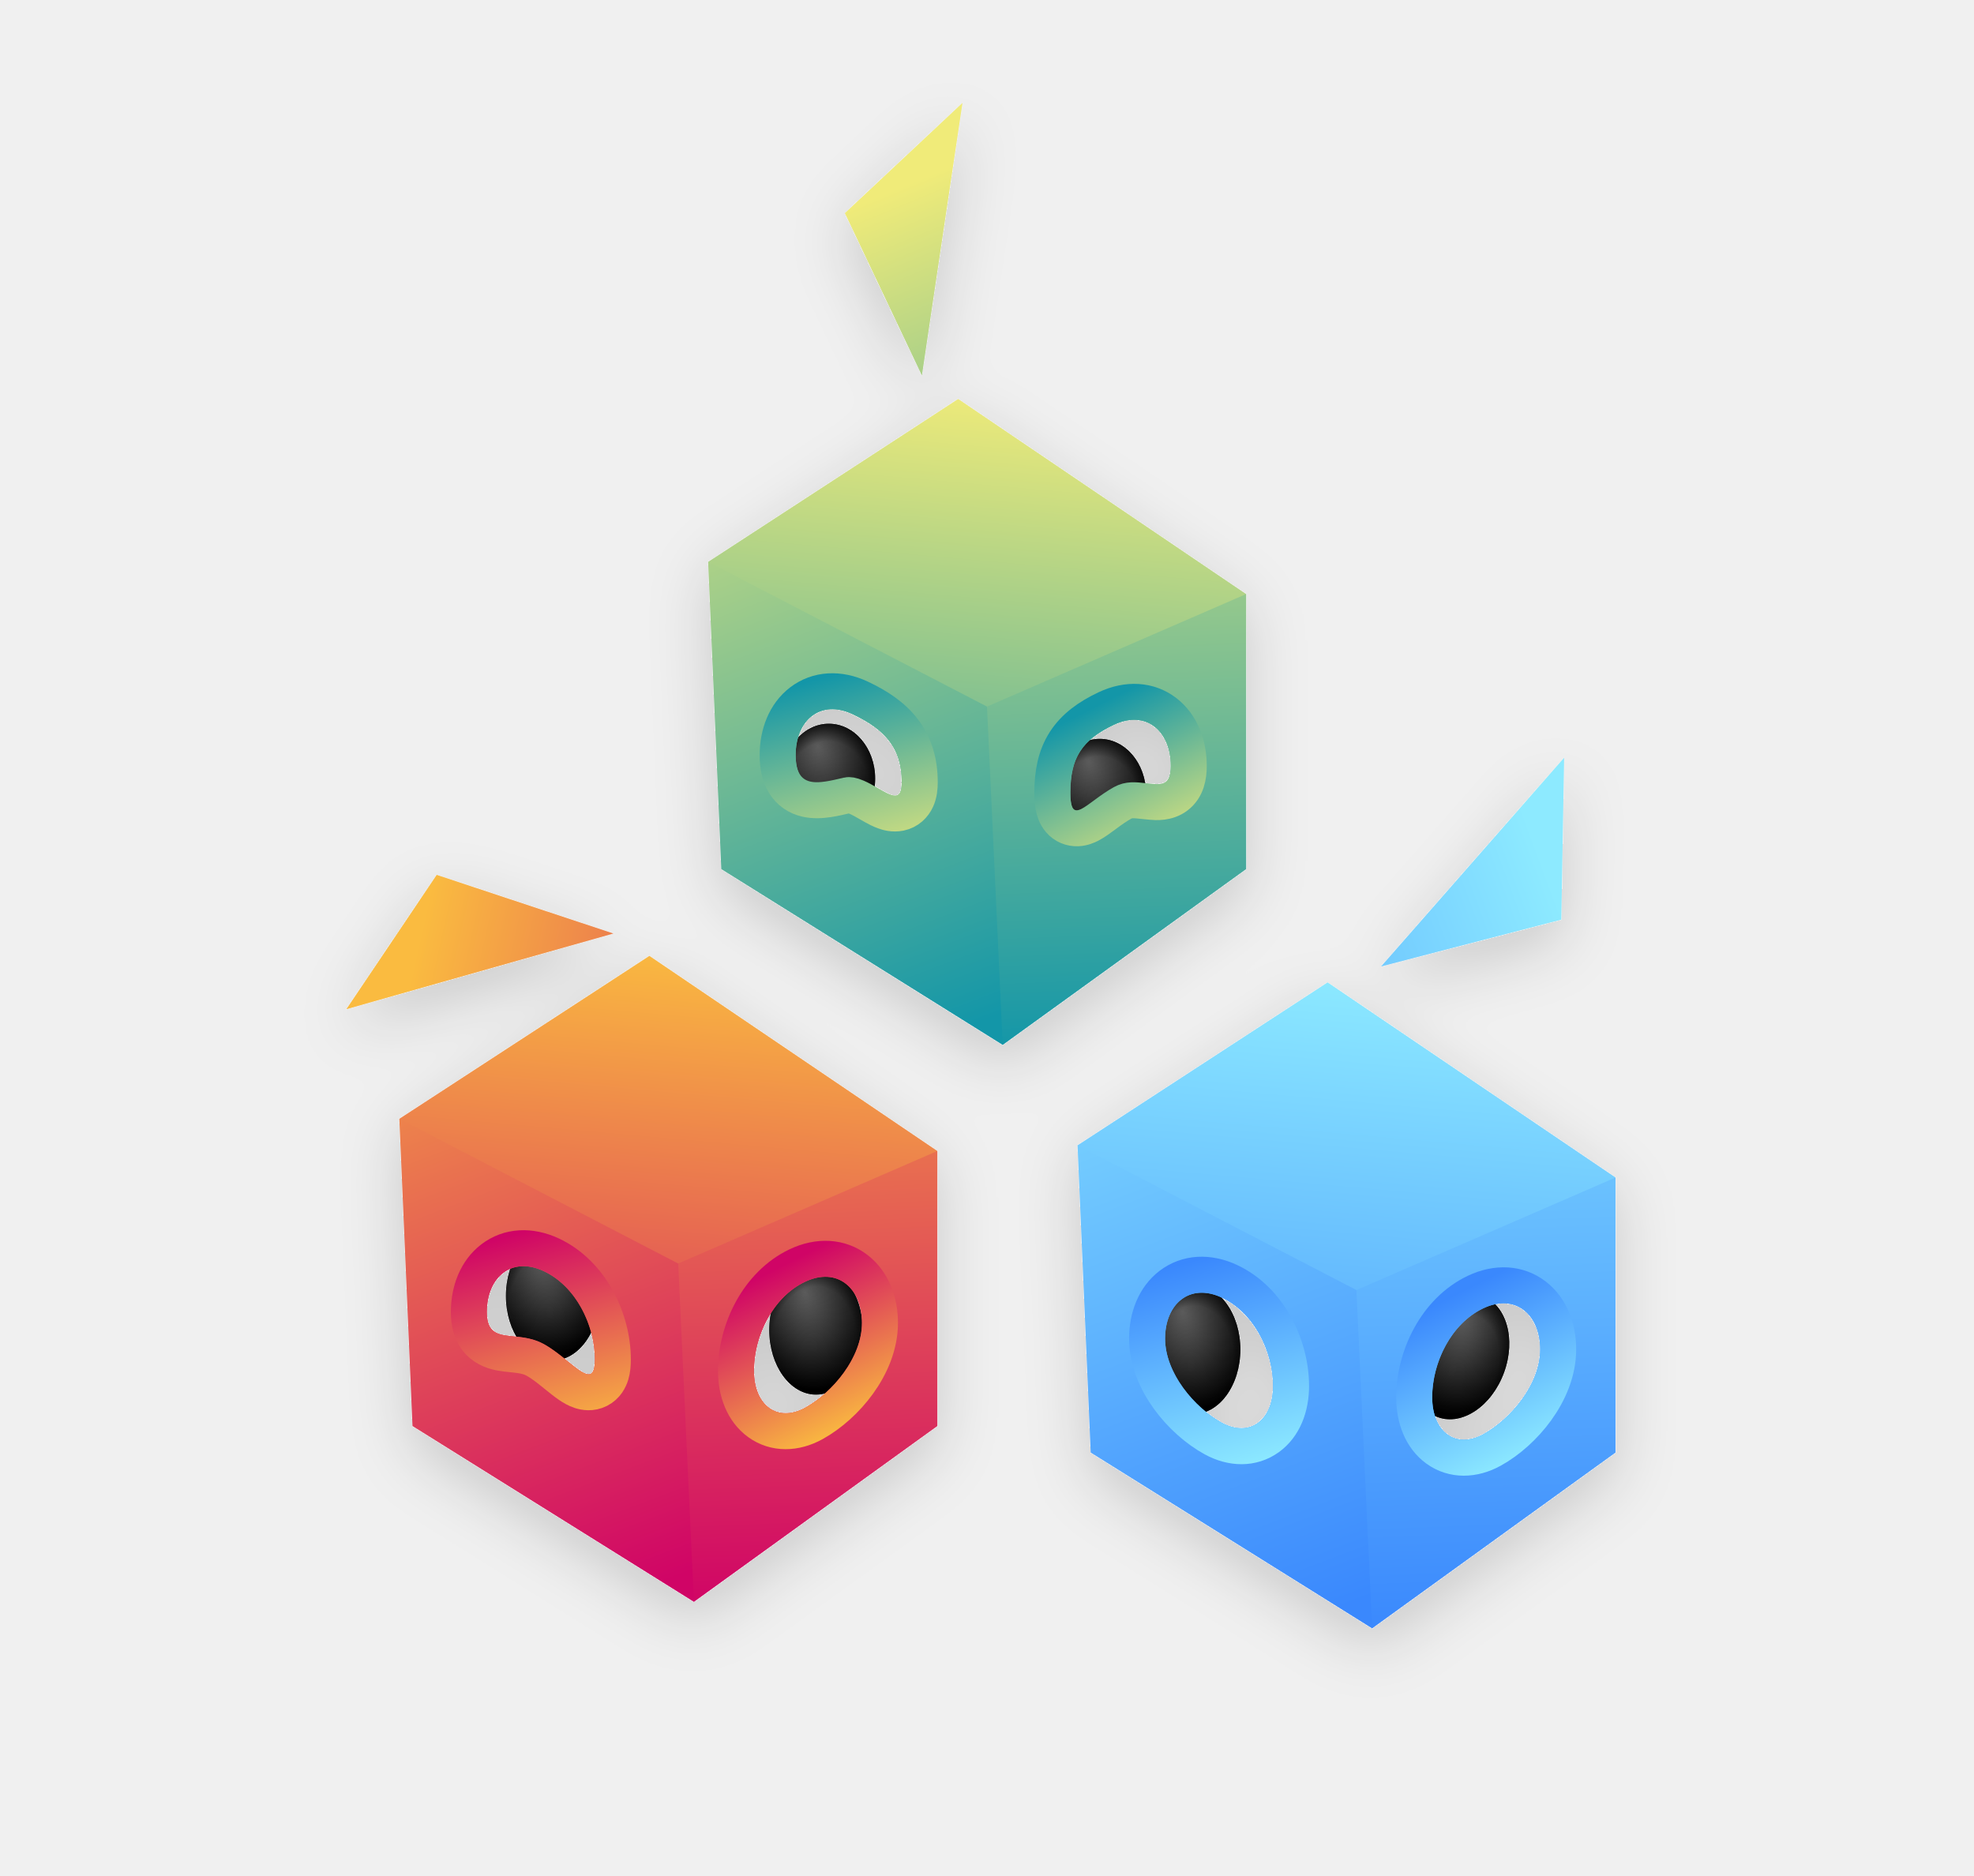
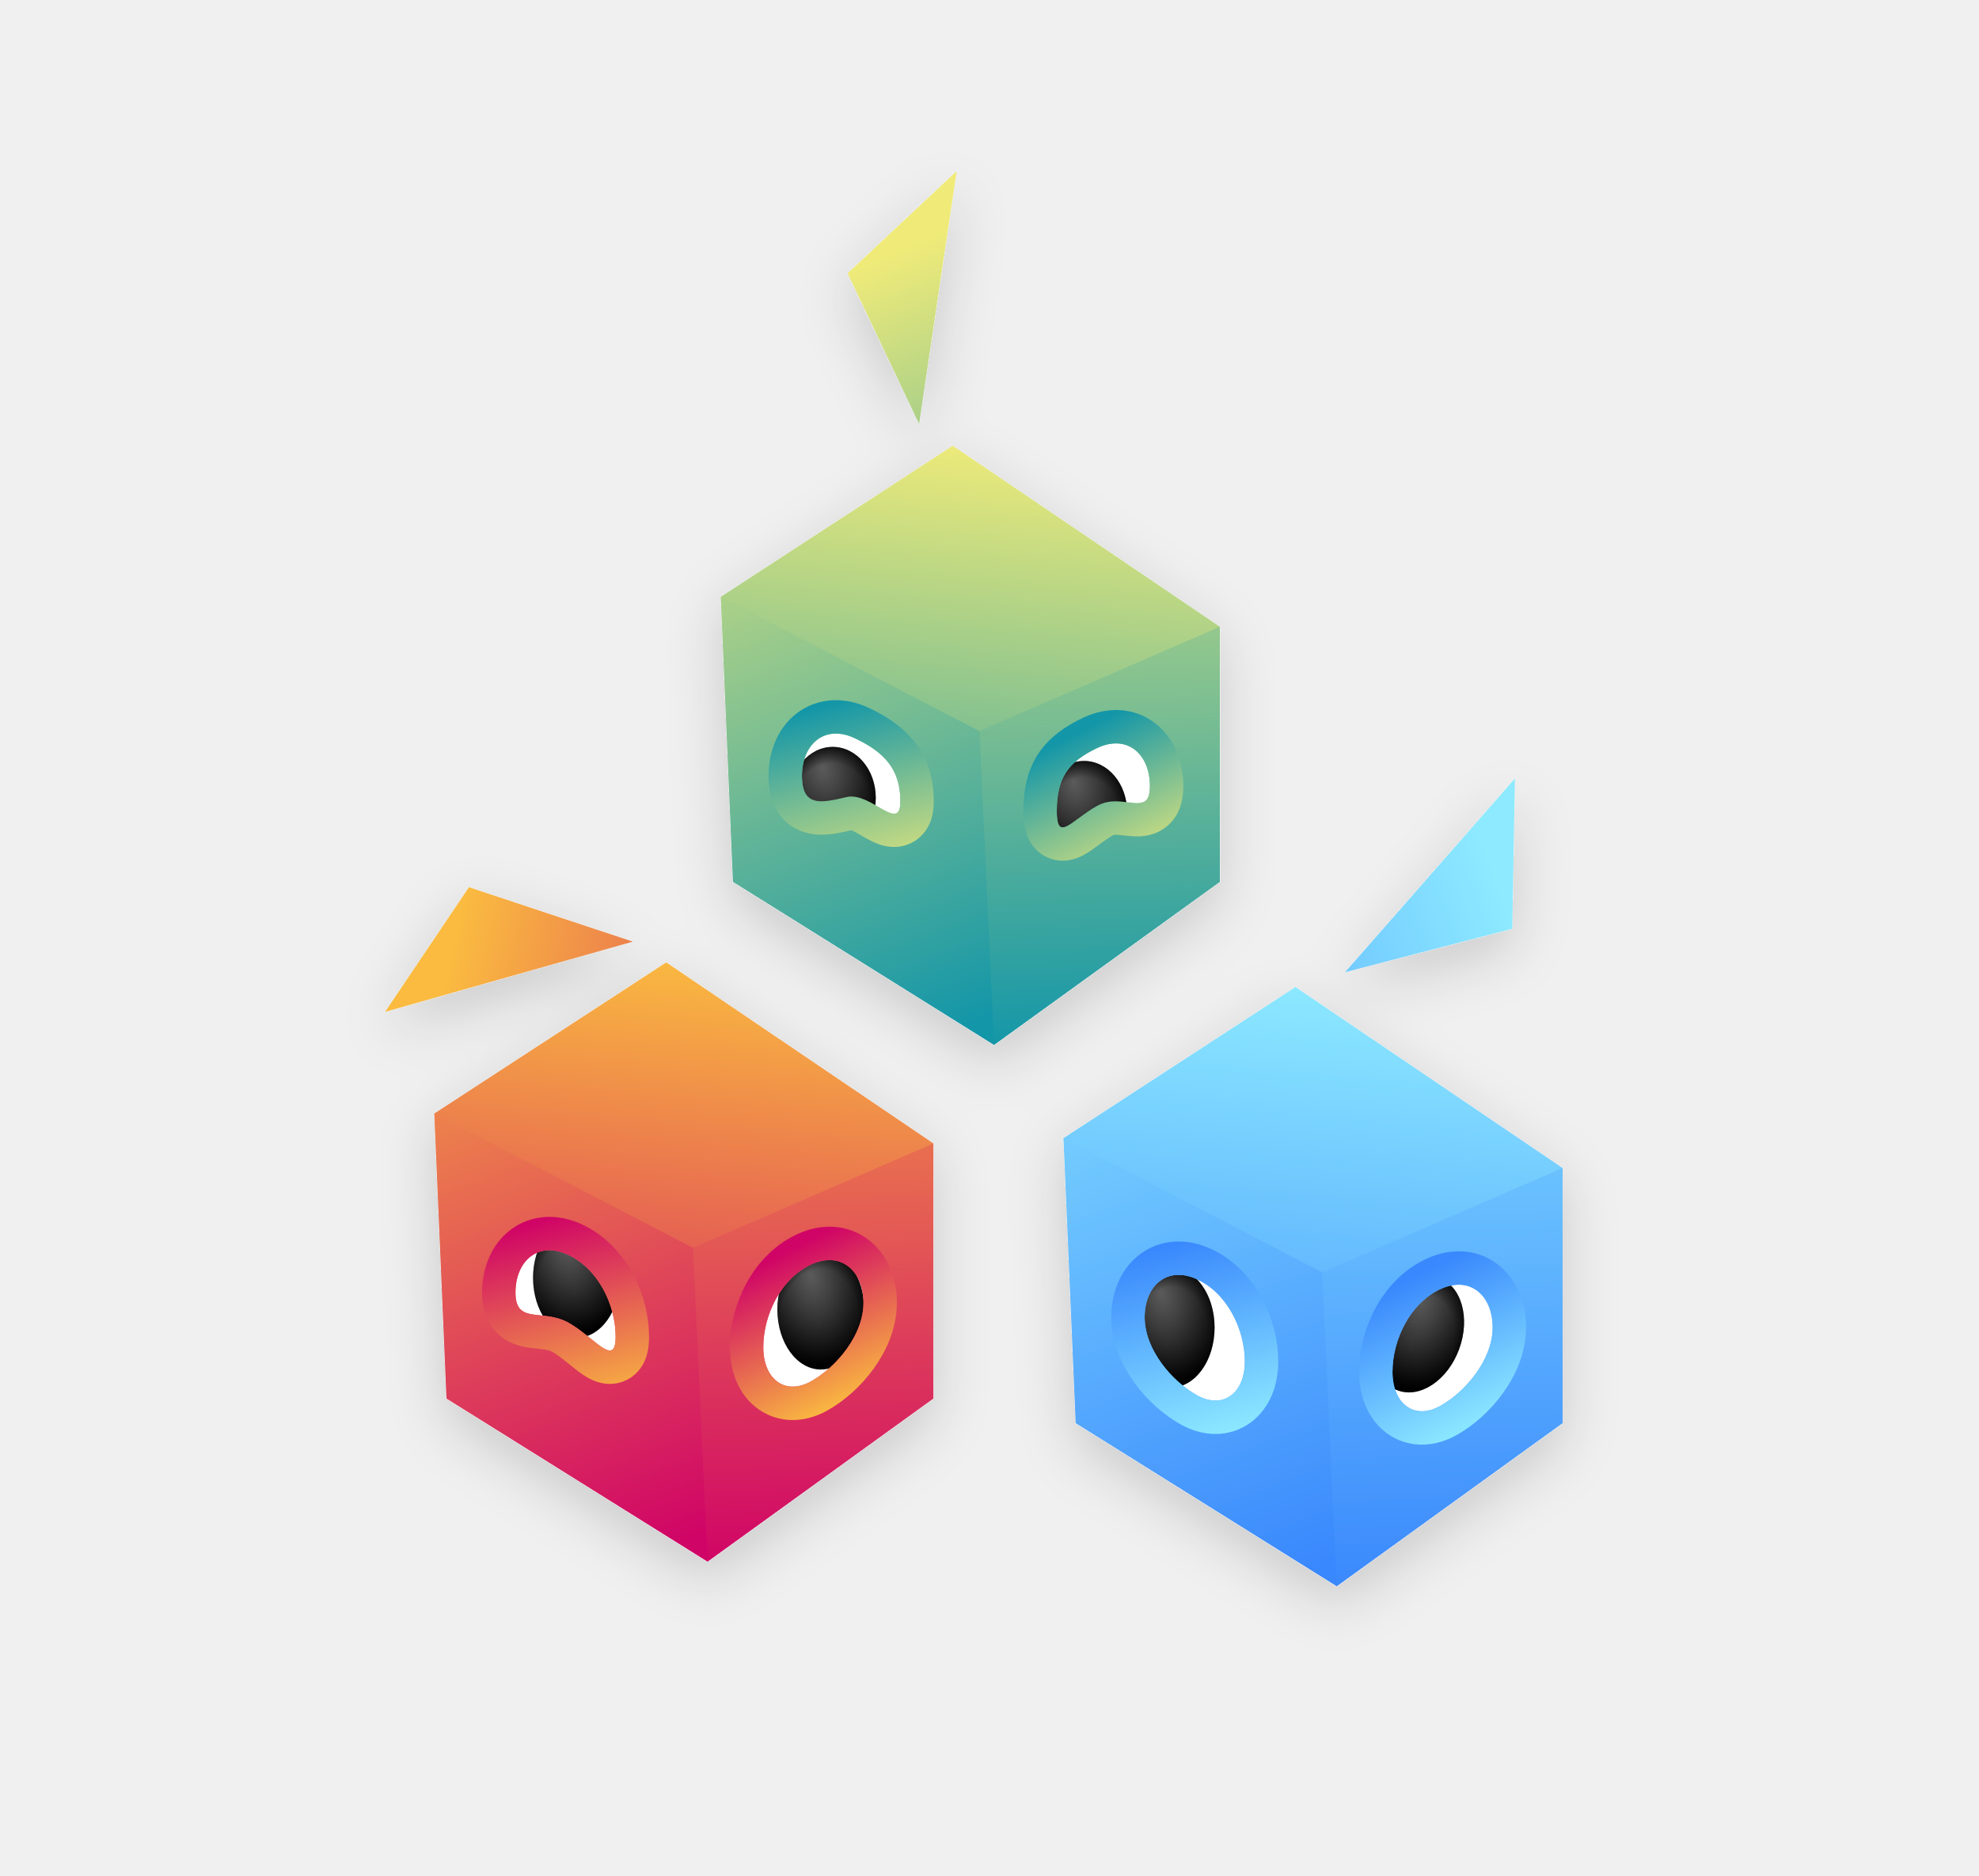
- <svg xmlns="http://www.w3.org/2000/svg" width="1042" height="990" viewBox="0 0 1042 990" fill="none">
-   <g filter="url(#filter0_d_28_86)">
-     <ellipse cx="437.5" cy="411" rx="24.5" ry="29" fill="url(#paint0_radial_28_86)" />
-     <ellipse cx="437.5" cy="411" rx="24.5" ry="29" fill="url(#paint1_radial_28_86)" />
-     <ellipse cx="580.5" cy="419" rx="24.5" ry="29" fill="url(#paint2_radial_28_86)" />
-     <ellipse cx="580.5" cy="419" rx="24.5" ry="29" fill="url(#paint3_radial_28_86)" />
-     <path d="M445.963 112.504L486.648 198.243L508.059 54.32L445.963 112.504Z" fill="url(#paint4_linear_28_86)" />
-     <path d="M505.794 210.599L657.794 313.599L650 325.5L520.5 380L380.5 308.5L373.794 296.6L505.794 210.599Z" fill="url(#paint5_linear_28_86)" />
-     <path fill-rule="evenodd" clip-rule="evenodd" d="M529.294 376.999L521 372.999L373.794 296.598L380.738 458.786L529.294 551.598L534.5 538.499L529.294 376.999ZM462.859 418.059C470.3 421.262 476 423.716 476 412.999C476 394.765 467 384.999 450 377.005C433 369.011 420 380.344 420 398.578C420 416.811 432.5 417.656 446 414.499C451.566 413.197 457.64 415.812 462.859 418.059Z" fill="url(#paint6_linear_28_86)" />
-     <path fill-rule="evenodd" clip-rule="evenodd" d="M657.794 313.599L521 373L529.294 551.599L657.794 458.788L657.794 313.599ZM579.683 423.57C570.305 429.593 565 433 565 418.5C565 400.146 571 390.666 588 382.62C605 374.573 618 385.981 618 404.335C618 415.374 612.393 415.358 604.768 415.336C599.716 415.322 593.779 415.305 588 418.5C584.956 420.183 582.176 421.969 579.683 423.57Z" fill="url(#paint7_linear_28_86)" />
-     <path d="M592.597 423.814C589.555 425.496 586.729 427.512 583.927 429.578C583.636 429.793 583.333 430.017 583.022 430.248C580.723 431.954 577.92 434.034 575.436 435.322C574.005 436.065 571.636 437.125 568.785 437.224C565.313 437.345 561.821 436.004 559.313 433.05C557.246 430.616 556.446 427.775 556.06 425.738C555.644 423.542 555.5 421.085 555.5 418.5C555.5 408.351 557.148 399.356 562.121 391.577C567.082 383.818 574.595 378.454 583.936 374.033C595.036 368.779 606.461 369.34 615.172 376.051C623.498 382.464 627.5 393.087 627.5 404.335C627.5 409.673 626.478 416.158 621.112 420.249C616.204 423.991 610.268 423.494 607.597 423.256C606.178 423.13 604.903 422.993 603.741 422.868C598.74 422.329 595.846 422.017 592.597 423.814Z" stroke="url(#paint8_linear_28_86)" stroke-width="19" />
-     <path d="M447.664 419.75C448.061 419.657 449.341 419.61 452.189 420.842C454.26 421.737 456.129 422.813 458.317 424.071C459.212 424.586 460.161 425.131 461.199 425.708C462.757 426.574 464.668 427.583 466.627 428.304C468.404 428.958 471.534 429.89 475.059 429.16C479.405 428.261 482.379 425.309 483.915 421.878C485.214 418.975 485.5 415.778 485.5 413C485.5 402.186 482.781 393.053 476.921 385.392C471.232 377.954 463.191 372.711 454.043 368.409C442.957 363.197 431.556 363.752 422.852 370.413C414.517 376.791 410.5 387.369 410.5 398.579C410.5 403.996 411.36 409.18 413.947 413.478C416.775 418.175 421.021 420.759 425.525 421.812C429.621 422.769 433.801 422.444 437.234 421.928C440.436 421.446 443.83 420.65 446.855 419.94C447.128 419.876 447.397 419.813 447.664 419.75Z" stroke="url(#paint9_linear_28_86)" stroke-width="19" />
-     <ellipse cx="770.725" cy="716.126" rx="24.724" ry="34.126" transform="rotate(20.0401 770.725 716.126)" fill="url(#paint10_radial_28_86)" />
-     <ellipse cx="770.725" cy="716.126" rx="24.724" ry="34.126" transform="rotate(20.0401 770.725 716.126)" fill="url(#paint11_radial_28_86)" />
-     <ellipse cx="630.056" cy="712.385" rx="24.724" ry="34.126" fill="url(#paint12_radial_28_86)" />
-     <ellipse cx="630.056" cy="712.385" rx="24.724" ry="34.126" fill="url(#paint13_radial_28_86)" />
-     <path d="M824.148 485.478L729 510.196L825.648 400.013L824.148 485.478Z" fill="url(#paint14_linear_28_86)" />
-     <path d="M700.795 518.599L852.794 621.599L841.5 637.5L720.5 689L575 621.599L568.794 604.599L700.795 518.599Z" fill="url(#paint15_linear_28_86)" />
-     <path fill-rule="evenodd" clip-rule="evenodd" d="M724.294 684.5L716 681L568.794 604.599L575.738 766.787L724.294 859.599L733.5 842L724.294 684.5ZM645.001 751.035C659.501 758.999 672.001 749.891 672.001 731.657C672.001 713.424 662.001 693 645.001 685.006C628.001 677.012 615.001 688.345 615.001 706.579C615.001 724.812 630.501 743.071 645.001 751.035Z" fill="url(#paint16_linear_28_86)" />
-     <path fill-rule="evenodd" clip-rule="evenodd" d="M852.794 621.599L716 681L724.294 859.599L852.794 766.787V621.599ZM783.001 757.084C768.501 765.101 756.001 755.932 756.001 737.579C756.001 719.225 766.001 698.666 783.001 690.62C800.001 682.573 813.001 693.981 813.001 712.335C813.001 730.688 797.501 749.068 783.001 757.084Z" fill="url(#paint17_linear_28_86)" />
-     <path d="M640.428 759.362C650.132 764.692 660.941 765.045 669.495 758.876C677.675 752.976 681.501 742.74 681.501 731.657C681.501 710.71 670.169 686.342 649.043 676.409C637.958 671.196 626.557 671.752 617.853 678.412C609.518 684.791 605.501 695.369 605.501 706.579C605.501 718.323 610.438 729.366 616.874 738.237C623.339 747.148 631.882 754.668 640.428 759.362Z" stroke="url(#paint18_linear_28_86)" stroke-width="19" />
-     <path d="M787.598 765.398C777.882 770.77 767.048 771.127 758.483 764.908C750.311 758.976 746.501 748.698 746.501 737.579C746.501 716.544 757.806 692.034 778.937 682.033C790.037 676.779 801.462 677.34 810.173 684.051C818.499 690.464 822.501 701.087 822.501 712.335C822.501 724.121 817.578 735.216 811.145 744.141C804.686 753.103 796.145 760.673 787.598 765.398Z" stroke="url(#paint19_linear_28_86)" stroke-width="19" />
-     <ellipse cx="291.725" cy="684.126" rx="24.724" ry="34.126" fill="url(#paint20_radial_28_86)" />
-     <ellipse cx="291.725" cy="684.126" rx="24.724" ry="34.126" fill="url(#paint21_radial_28_86)" />
-     <ellipse cx="430.725" cy="702.126" rx="24.724" ry="34.126" fill="url(#paint22_radial_28_86)" />
-     <ellipse cx="430.725" cy="702.126" rx="24.724" ry="34.126" fill="url(#paint23_radial_28_86)" />
-     <path d="M230.515 461.827L323.818 492.788L182.808 532.753L230.515 461.827Z" fill="url(#paint24_linear_28_86)" />
-     <path d="M342.794 504.599L494.794 607.599L485 624.5L358.5 677L218.5 607.599L210.794 590.6L342.794 504.599Z" fill="url(#paint25_linear_28_86)" />
-     <path fill-rule="evenodd" clip-rule="evenodd" d="M366.293 670.5L357.999 667L210.793 590.6L217.737 752.788L366.293 845.599L372.999 831L366.293 670.5ZM299.7 718.605C308.097 725.406 313.999 730.187 313.999 717.658C313.999 699.424 303.999 679 286.999 671.006C269.999 663.012 256.999 674.346 256.999 692.579C256.999 704.004 263.084 704.628 271.196 705.46C276.03 705.956 281.584 706.526 286.999 709.5C291.536 711.992 295.877 715.508 299.7 718.605Z" fill="url(#paint26_linear_28_86)" />
-     <path fill-rule="evenodd" clip-rule="evenodd" d="M494.794 607.599L358 667L366.294 845.599L494.794 752.788V607.599ZM425 743.085C410.5 751.101 398 741.933 398 723.579C398 705.225 408 684.666 425 676.62C442 668.573 455 679.981 455 698.335C455 716.689 439.5 735.068 425 743.085Z" fill="url(#paint27_linear_28_86)" />
-     <path d="M282.427 717.827C285.297 719.403 288.267 721.616 291.41 724.124C292.056 724.639 292.737 725.191 293.439 725.76C295.804 727.677 298.4 729.781 300.633 731.284C302.116 732.282 304.074 733.467 306.274 734.201C308.443 734.925 312.222 735.651 316.131 733.661C320.064 731.658 321.776 728.108 322.529 725.615C323.288 723.101 323.5 720.332 323.5 717.658C323.5 696.711 312.168 672.343 291.043 662.409C279.957 657.197 268.556 657.752 259.852 664.413C251.517 670.791 247.5 681.369 247.5 692.579C247.5 698.307 248.697 703.939 252.669 708.24C256.547 712.44 261.57 713.685 264.989 714.259C266.73 714.552 268.54 714.737 270.074 714.895L270.166 714.904C271.819 715.074 273.282 715.225 274.756 715.451C277.644 715.893 280.135 716.568 282.427 717.827Z" stroke="url(#paint28_linear_28_86)" stroke-width="19" />
-     <path d="M429.597 751.398C419.881 756.77 409.047 757.127 400.482 750.908C392.31 744.976 388.5 734.698 388.5 723.579C388.5 702.544 399.805 678.034 420.936 668.033C432.036 662.779 443.461 663.34 452.172 670.051C460.498 676.464 464.5 687.087 464.5 698.335C464.5 710.121 459.577 721.216 453.144 730.141C446.685 739.103 438.144 746.673 429.597 751.398Z" stroke="url(#paint29_linear_28_86)" stroke-width="19" />
+ <svg xmlns="http://www.w3.org/2000/svg" width="1126" height="1067" viewBox="0 0 1126 1067" fill="none">
+   <g filter="url(#filter0_d_29_143)">
+     <rect x="435" y="383" width="245" height="112" fill="white" />
+     <ellipse cx="473.786" cy="454" rx="24.5" ry="29" fill="url(#paint0_radial_29_143)" />
+     <ellipse cx="473.786" cy="454" rx="24.5" ry="29" fill="url(#paint1_radial_29_143)" />
+     <ellipse cx="616.786" cy="462" rx="24.5" ry="29" fill="url(#paint2_radial_29_143)" />
+     <ellipse cx="616.786" cy="462" rx="24.5" ry="29" fill="url(#paint3_radial_29_143)" />
+     <path d="M482.25 155.504L522.935 241.243L544.346 97.32L482.25 155.504Z" fill="url(#paint4_linear_29_143)" />
+     <path d="M542.081 253.599L694.08 356.599L686.286 368.5L556.786 423L416.786 351.5L410.08 339.6L542.081 253.599Z" fill="url(#paint5_linear_29_143)" />
+     <path fill-rule="evenodd" clip-rule="evenodd" d="M565.58 419.999L557.286 415.999L410.08 339.598L417.024 501.786L565.58 594.598L570.786 581.499L565.58 419.999ZM499.145 461.059C506.586 464.262 512.286 466.716 512.286 455.999C512.286 437.765 503.286 427.999 486.286 420.005C469.286 412.011 456.286 423.344 456.286 441.578C456.286 459.811 468.786 460.656 482.286 457.499C487.852 456.197 493.926 458.812 499.145 461.059Z" fill="url(#paint6_linear_29_143)" />
+     <path fill-rule="evenodd" clip-rule="evenodd" d="M694.08 356.599L557.286 416L565.58 594.599L694.08 501.788L694.08 356.599ZM615.97 466.57C606.592 472.593 601.287 476 601.287 461.5C601.287 443.146 607.287 433.666 624.287 425.62C641.287 417.573 654.287 428.981 654.287 447.335C654.287 458.374 648.679 458.358 641.055 458.336C636.003 458.322 630.065 458.305 624.287 461.5C621.242 463.183 618.462 464.969 615.97 466.57Z" fill="url(#paint7_linear_29_143)" />
+     <path d="M628.883 466.814C625.841 468.496 623.016 470.512 620.213 472.578C619.922 472.793 619.62 473.017 619.308 473.248C617.009 474.954 614.206 477.034 611.723 478.322C610.291 479.065 607.922 480.125 605.071 480.224C601.6 480.345 598.107 479.004 595.599 476.05C593.533 473.616 592.732 470.775 592.346 468.738C591.93 466.542 591.786 464.085 591.786 461.5C591.786 451.351 593.434 442.356 598.407 434.577C603.368 426.818 610.881 421.454 620.222 417.033C631.322 411.779 642.747 412.34 651.459 419.051C659.785 425.464 663.786 436.087 663.786 447.335C663.786 452.673 662.764 459.158 657.398 463.249C652.491 466.991 646.554 466.494 643.884 466.256C642.464 466.13 641.189 465.993 640.028 465.868C635.026 465.329 632.132 465.017 628.883 466.814Z" stroke="url(#paint8_linear_29_143)" stroke-width="19" />
+     <path d="M483.95 462.75C484.348 462.657 485.628 462.61 488.475 463.842C490.546 464.737 492.416 465.813 494.603 467.071C495.499 467.586 496.447 468.131 497.485 468.708C499.043 469.574 500.955 470.583 502.914 471.304C504.69 471.958 507.82 472.89 511.345 472.16C515.692 471.261 518.666 468.309 520.201 464.878C521.5 461.975 521.786 458.778 521.786 456C521.786 445.186 519.067 436.053 513.207 428.392C507.518 420.954 499.477 415.711 490.329 411.409C479.244 406.197 467.842 406.752 459.138 413.413C450.803 419.791 446.786 430.369 446.786 441.579C446.786 446.996 447.646 452.18 450.234 456.478C453.061 461.175 457.308 463.759 461.812 464.812C465.908 465.769 470.088 465.444 473.52 464.928C476.723 464.446 480.116 463.65 483.142 462.94C483.414 462.876 483.684 462.813 483.95 462.75Z" stroke="url(#paint9_linear_29_143)" stroke-width="19" />
+     <rect x="641" y="705" width="221" height="115" fill="white" />
+     <ellipse cx="807.011" cy="759.126" rx="24.724" ry="34.126" transform="rotate(20.0401 807.011 759.126)" fill="url(#paint10_radial_29_143)" />
+     <ellipse cx="807.011" cy="759.126" rx="24.724" ry="34.126" transform="rotate(20.0401 807.011 759.126)" fill="url(#paint11_radial_29_143)" />
+     <ellipse cx="666.342" cy="755.385" rx="24.724" ry="34.126" fill="url(#paint12_radial_29_143)" />
+     <ellipse cx="666.342" cy="755.385" rx="24.724" ry="34.126" fill="url(#paint13_radial_29_143)" />
+     <path d="M860.434 528.478L765.286 553.196L861.934 443.013L860.434 528.478Z" fill="url(#paint14_linear_29_143)" />
+     <path d="M737.081 561.599L889.08 664.599L877.786 680.5L756.786 732L611.286 664.599L605.08 647.599L737.081 561.599Z" fill="url(#paint15_linear_29_143)" />
+     <path fill-rule="evenodd" clip-rule="evenodd" d="M760.58 727.5L752.286 724L605.08 647.599L612.024 809.787L760.58 902.599L769.786 885L760.58 727.5ZM681.287 794.035C695.787 801.999 708.287 792.891 708.287 774.657C708.287 756.424 698.287 736 681.287 728.006C664.287 720.012 651.287 731.345 651.287 749.579C651.287 767.812 666.787 786.071 681.287 794.035Z" fill="url(#paint16_linear_29_143)" />
+     <path fill-rule="evenodd" clip-rule="evenodd" d="M889.08 664.599L752.286 724L760.58 902.599L889.08 809.787L889.08 664.599ZM819.287 800.084C804.787 808.101 792.287 798.932 792.287 780.579C792.287 762.225 802.287 741.666 819.287 733.62C836.287 725.573 849.287 736.981 849.287 755.335C849.287 773.688 833.787 792.068 819.287 800.084Z" fill="url(#paint17_linear_29_143)" />
+     <path d="M676.714 802.362C686.419 807.692 697.227 808.045 705.782 801.876C713.962 795.976 717.787 785.74 717.787 774.657C717.787 753.71 706.455 729.342 685.33 719.409C674.244 714.196 662.843 714.752 654.139 721.412C645.804 727.791 641.787 738.369 641.787 749.579C641.787 761.323 646.724 772.366 653.16 781.237C659.625 790.148 668.169 797.668 676.714 802.362Z" stroke="url(#paint18_linear_29_143)" stroke-width="19" />
+     <path d="M823.884 808.398C814.168 813.77 803.334 814.127 794.769 807.908C786.597 801.976 782.787 791.698 782.787 780.579C782.787 759.544 794.092 735.034 815.223 725.033C826.323 719.779 837.748 720.34 846.459 727.051C854.785 733.464 858.787 744.087 858.787 755.335C858.787 767.121 853.864 778.216 847.431 787.141C840.972 796.103 832.431 803.673 823.884 808.398Z" stroke="url(#paint19_linear_29_143)" stroke-width="19" />
+     <rect x="282" y="689" width="221" height="115" fill="white" />
+     <ellipse cx="328.011" cy="727.126" rx="24.724" ry="34.126" fill="url(#paint20_radial_29_143)" />
+     <ellipse cx="328.011" cy="727.126" rx="24.724" ry="34.126" fill="url(#paint21_radial_29_143)" />
+     <ellipse cx="467.011" cy="745.126" rx="24.724" ry="34.126" fill="url(#paint22_radial_29_143)" />
+     <ellipse cx="467.011" cy="745.126" rx="24.724" ry="34.126" fill="url(#paint23_radial_29_143)" />
+     <path d="M266.801 504.827L360.104 535.788L219.094 575.753L266.801 504.827Z" fill="url(#paint24_linear_29_143)" />
+     <path d="M379.08 547.599L531.08 650.599L521.286 667.5L394.786 720L254.786 650.599L247.08 633.6L379.08 547.599Z" fill="url(#paint25_linear_29_143)" />
+     <path fill-rule="evenodd" clip-rule="evenodd" d="M402.579 713.5L394.286 710L247.079 633.6L254.023 795.788L402.579 888.599L409.285 874L402.579 713.5ZM335.986 761.605C344.383 768.406 350.285 773.187 350.285 760.658C350.285 742.424 340.285 722 323.285 714.006C306.285 706.012 293.285 717.346 293.285 735.579C293.285 747.004 299.37 747.628 307.482 748.46C312.316 748.956 317.871 749.526 323.285 752.5C327.822 754.992 332.163 758.508 335.986 761.605Z" fill="url(#paint26_linear_29_143)" />
+     <path fill-rule="evenodd" clip-rule="evenodd" d="M531.08 650.599L394.286 710L402.58 888.599L531.08 795.788L531.08 650.599ZM461.286 786.085C446.786 794.101 434.286 784.933 434.286 766.579C434.286 748.225 444.286 727.666 461.286 719.62C478.286 711.573 491.286 722.981 491.286 741.335C491.286 759.689 475.786 778.068 461.286 786.085Z" fill="url(#paint27_linear_29_143)" />
+     <path d="M318.713 760.827C321.583 762.403 324.553 764.616 327.696 767.124C328.342 767.639 329.023 768.191 329.725 768.76C332.09 770.677 334.686 772.781 336.919 774.284C338.402 775.282 340.361 776.467 342.56 777.201C344.729 777.925 348.509 778.651 352.417 776.661C356.35 774.658 358.062 771.108 358.815 768.615C359.574 766.101 359.786 763.332 359.786 760.658C359.786 739.711 348.454 715.343 327.329 705.409C316.243 700.197 304.842 700.752 296.138 707.413C287.803 713.791 283.786 724.369 283.786 735.579C283.786 741.307 284.983 746.939 288.955 751.24C292.834 755.44 297.857 756.685 301.275 757.259C303.016 757.552 304.826 757.737 306.36 757.895L306.452 757.904C308.105 758.074 309.568 758.225 311.042 758.451C313.93 758.893 316.421 759.568 318.713 760.827Z" stroke="url(#paint28_linear_29_143)" stroke-width="19" />
+     <path d="M465.883 794.398C456.167 799.77 445.333 800.127 436.768 793.908C428.596 787.976 424.786 777.698 424.786 766.579C424.786 745.544 436.091 721.034 457.222 711.033C468.322 705.779 479.747 706.34 488.458 713.051C496.784 719.464 500.786 730.087 500.786 741.335C500.786 753.121 495.863 764.216 489.43 773.141C482.971 782.103 474.43 789.673 465.883 794.398Z" stroke="url(#paint29_linear_29_143)" stroke-width="19" />
  </g>
  <defs>
-     <filter id="filter0_d_28_86" x="150.808" y="32.32" width="733.986" height="869.278" filterUnits="userSpaceOnUse" color-interpolation-filters="sRGB">
+     <filter id="filter0_d_29_143" x="187.094" y="75.32" width="733.987" height="869.278" filterUnits="userSpaceOnUse" color-interpolation-filters="sRGB">
      <feFlood flood-opacity="0" result="BackgroundImageFix" />
      <feColorMatrix in="SourceAlpha" type="matrix" values="0 0 0 0 0 0 0 0 0 0 0 0 0 0 0 0 0 0 127 0" result="hardAlpha" />
      <feOffset dy="10" />
      <feGaussianBlur stdDeviation="16" />
      <feComposite in2="hardAlpha" operator="out" />
      <feColorMatrix type="matrix" values="0 0 0 0 0 0 0 0 0 0 0 0 0 0 0 0 0 0 0.16 0" />
-       <feBlend mode="normal" in2="BackgroundImageFix" result="effect1_dropShadow_28_86" />
-       <feBlend mode="normal" in="SourceGraphic" in2="effect1_dropShadow_28_86" result="shape" />
+       <feBlend mode="normal" in2="BackgroundImageFix" result="effect1_dropShadow_29_143" />
+       <feBlend mode="normal" in="SourceGraphic" in2="effect1_dropShadow_29_143" result="shape" />
    </filter>
-     <radialGradient id="paint0_radial_28_86" cx="0" cy="0" r="1" gradientUnits="userSpaceOnUse" gradientTransform="translate(431.741 394.229) rotate(77.1559) scale(44.2109 36.9061)">
+     <radialGradient id="paint0_radial_29_143" cx="0" cy="0" r="1" gradientUnits="userSpaceOnUse" gradientTransform="translate(468.028 437.229) rotate(77.1559) scale(44.2109 36.9061)">
      <stop stop-color="#666666" />
      <stop offset="1" />
    </radialGradient>
-     <radialGradient id="paint1_radial_28_86" cx="0" cy="0" r="1" gradientUnits="userSpaceOnUse" gradientTransform="translate(436.169 417.76) rotate(97.2994) scale(60.1309 50.6027)">
+     <radialGradient id="paint1_radial_29_143" cx="0" cy="0" r="1" gradientUnits="userSpaceOnUse" gradientTransform="translate(472.456 460.76) rotate(97.2994) scale(60.1309 50.6027)">
      <stop stop-opacity="0" />
      <stop offset="0.44" stop-opacity="0.118" />
      <stop offset="0.605" stop-opacity="0.79" />
      <stop offset="1" />
    </radialGradient>
-     <radialGradient id="paint2_radial_28_86" cx="0" cy="0" r="1" gradientUnits="userSpaceOnUse" gradientTransform="translate(574.741 402.229) rotate(77.1559) scale(44.2109 36.9061)">
+     <radialGradient id="paint2_radial_29_143" cx="0" cy="0" r="1" gradientUnits="userSpaceOnUse" gradientTransform="translate(611.028 445.229) rotate(77.1559) scale(44.2109 36.9061)">
      <stop stop-color="#666666" />
      <stop offset="1" />
    </radialGradient>
-     <radialGradient id="paint3_radial_28_86" cx="0" cy="0" r="1" gradientUnits="userSpaceOnUse" gradientTransform="translate(579.169 425.76) rotate(97.2994) scale(60.1309 50.6027)">
+     <radialGradient id="paint3_radial_29_143" cx="0" cy="0" r="1" gradientUnits="userSpaceOnUse" gradientTransform="translate(615.456 468.76) rotate(97.2994) scale(60.1309 50.6027)">
      <stop stop-opacity="0" />
      <stop offset="0.44" stop-opacity="0.118" />
      <stop offset="0.605" stop-opacity="0.79" />
      <stop offset="1" />
    </radialGradient>
-     <linearGradient id="paint4_linear_28_86" x1="484.484" y1="95.043" x2="600.708" y2="376.566" gradientUnits="userSpaceOnUse">
+     <linearGradient id="paint4_linear_29_143" x1="520.77" y1="138.043" x2="636.994" y2="419.566" gradientUnits="userSpaceOnUse">
      <stop stop-color="#F0EB79" />
      <stop offset="1" stop-color="#1396A8" />
    </linearGradient>
-     <linearGradient id="paint5_linear_28_86" x1="496.486" y1="203.628" x2="466.468" y2="541.871" gradientUnits="userSpaceOnUse">
+     <linearGradient id="paint5_linear_29_143" x1="532.772" y1="246.628" x2="502.755" y2="584.871" gradientUnits="userSpaceOnUse">
      <stop stop-color="#F0EB79" />
      <stop offset="1" stop-color="#1396A8" />
    </linearGradient>
-     <linearGradient id="paint6_linear_28_86" x1="333" y1="178.999" x2="476.246" y2="555.205" gradientUnits="userSpaceOnUse">
+     <linearGradient id="paint6_linear_29_143" x1="369.286" y1="221.999" x2="512.532" y2="598.205" gradientUnits="userSpaceOnUse">
      <stop stop-color="#F0EB79" />
      <stop offset="1" stop-color="#1396A8" />
    </linearGradient>
-     <linearGradient id="paint7_linear_28_86" x1="395.136" y1="157.178" x2="410.526" y2="559.439" gradientUnits="userSpaceOnUse">
+     <linearGradient id="paint7_linear_29_143" x1="431.422" y1="200.178" x2="446.812" y2="602.439" gradientUnits="userSpaceOnUse">
      <stop stop-color="#F0EB79" />
      <stop offset="1" stop-color="#1396A8" />
    </linearGradient>
-     <linearGradient id="paint8_linear_28_86" x1="624" y1="455" x2="581.642" y2="371.15" gradientUnits="userSpaceOnUse">
+     <linearGradient id="paint8_linear_29_143" x1="660.286" y1="498" x2="617.928" y2="414.15" gradientUnits="userSpaceOnUse">
      <stop stop-color="#F0EB79" />
      <stop offset="1" stop-color="#1396A8" />
    </linearGradient>
-     <linearGradient id="paint9_linear_28_86" x1="485" y1="461.5" x2="454.741" y2="352.006" gradientUnits="userSpaceOnUse">
+     <linearGradient id="paint9_linear_29_143" x1="521.286" y1="504.5" x2="491.027" y2="395.006" gradientUnits="userSpaceOnUse">
      <stop stop-color="#F0EB79" />
      <stop offset="1" stop-color="#1396A8" />
    </linearGradient>
-     <radialGradient id="paint10_radial_28_86" cx="0" cy="0" r="1" gradientUnits="userSpaceOnUse" gradientTransform="translate(764.913 696.391) rotate(78.9366) scale(51.6849 37.4903)">
+     <radialGradient id="paint10_radial_29_143" cx="0" cy="0" r="1" gradientUnits="userSpaceOnUse" gradientTransform="translate(801.199 739.391) rotate(78.9366) scale(51.6849 37.4903)">
      <stop stop-color="#666666" />
      <stop offset="1" />
    </radialGradient>
-     <radialGradient id="paint11_radial_28_86" cx="0" cy="0" r="1" gradientUnits="userSpaceOnUse" gradientTransform="translate(769.382 724.082) rotate(96.2687) scale(70.609 51.1759)">
+     <radialGradient id="paint11_radial_29_143" cx="0" cy="0" r="1" gradientUnits="userSpaceOnUse" gradientTransform="translate(805.668 767.082) rotate(96.2687) scale(70.609 51.1759)">
      <stop stop-opacity="0" />
      <stop offset="0.44" stop-opacity="0.118" />
      <stop offset="0.605" stop-opacity="0.79" />
      <stop offset="1" />
    </radialGradient>
-     <radialGradient id="paint12_radial_28_86" cx="0" cy="0" r="1" gradientUnits="userSpaceOnUse" gradientTransform="translate(624.244 692.649) rotate(78.9366) scale(51.6849 37.4903)">
+     <radialGradient id="paint12_radial_29_143" cx="0" cy="0" r="1" gradientUnits="userSpaceOnUse" gradientTransform="translate(660.53 735.649) rotate(78.9366) scale(51.6849 37.4903)">
      <stop stop-color="#666666" />
      <stop offset="1" />
    </radialGradient>
-     <radialGradient id="paint13_radial_28_86" cx="0" cy="0" r="1" gradientUnits="userSpaceOnUse" gradientTransform="translate(628.713 720.34) rotate(96.2687) scale(70.609 51.1759)">
+     <radialGradient id="paint13_radial_29_143" cx="0" cy="0" r="1" gradientUnits="userSpaceOnUse" gradientTransform="translate(664.999 763.34) rotate(96.2687) scale(70.609 51.1759)">
      <stop stop-opacity="0" />
      <stop offset="0.44" stop-opacity="0.118" />
      <stop offset="0.605" stop-opacity="0.79" />
      <stop offset="1" />
    </radialGradient>
-     <linearGradient id="paint14_linear_28_86" x1="810.617" y1="444.603" x2="515.795" y2="553.629" gradientUnits="userSpaceOnUse">
+     <linearGradient id="paint14_linear_29_143" x1="846.903" y1="487.603" x2="552.081" y2="596.629" gradientUnits="userSpaceOnUse">
      <stop stop-color="#8DEAFF" />
      <stop offset="1" stop-color="#3A88FD" />
    </linearGradient>
-     <linearGradient id="paint15_linear_28_86" x1="691.486" y1="511.628" x2="661.469" y2="849.871" gradientUnits="userSpaceOnUse">
+     <linearGradient id="paint15_linear_29_143" x1="727.772" y1="554.628" x2="697.755" y2="892.87" gradientUnits="userSpaceOnUse">
      <stop stop-color="#8DEAFF" />
      <stop offset="1" stop-color="#3A88FD" />
    </linearGradient>
-     <linearGradient id="paint16_linear_28_86" x1="528" y1="487" x2="671.246" y2="863.206" gradientUnits="userSpaceOnUse">
+     <linearGradient id="paint16_linear_29_143" x1="564.286" y1="530" x2="707.532" y2="906.206" gradientUnits="userSpaceOnUse">
      <stop stop-color="#8DEAFF" />
      <stop offset="1" stop-color="#3A88FD" />
    </linearGradient>
-     <linearGradient id="paint17_linear_28_86" x1="590.136" y1="465.178" x2="605.526" y2="867.439" gradientUnits="userSpaceOnUse">
+     <linearGradient id="paint17_linear_29_143" x1="626.422" y1="508.178" x2="641.812" y2="910.439" gradientUnits="userSpaceOnUse">
      <stop stop-color="#8DEAFF" />
      <stop offset="1" stop-color="#3A88FD" />
    </linearGradient>
-     <linearGradient id="paint18_linear_28_86" x1="680.001" y1="769.5" x2="649.742" y2="660.006" gradientUnits="userSpaceOnUse">
+     <linearGradient id="paint18_linear_29_143" x1="716.287" y1="812.5" x2="686.028" y2="703.006" gradientUnits="userSpaceOnUse">
      <stop stop-color="#8DEAFF" />
      <stop offset="1" stop-color="#3A88FD" />
    </linearGradient>
-     <linearGradient id="paint19_linear_28_86" x1="819.001" y1="763" x2="776.643" y2="679.15" gradientUnits="userSpaceOnUse">
+     <linearGradient id="paint19_linear_29_143" x1="855.287" y1="806" x2="812.929" y2="722.15" gradientUnits="userSpaceOnUse">
      <stop stop-color="#8DEAFF" />
      <stop offset="1" stop-color="#3A88FD" />
    </linearGradient>
-     <radialGradient id="paint20_radial_28_86" cx="0" cy="0" r="1" gradientUnits="userSpaceOnUse" gradientTransform="translate(285.913 664.39) rotate(78.9366) scale(51.6849 37.4903)">
+     <radialGradient id="paint20_radial_29_143" cx="0" cy="0" r="1" gradientUnits="userSpaceOnUse" gradientTransform="translate(322.199 707.39) rotate(78.9366) scale(51.6849 37.4903)">
      <stop stop-color="#666666" />
      <stop offset="1" />
    </radialGradient>
-     <radialGradient id="paint21_radial_28_86" cx="0" cy="0" r="1" gradientUnits="userSpaceOnUse" gradientTransform="translate(290.382 692.082) rotate(96.2687) scale(70.609 51.1759)">
+     <radialGradient id="paint21_radial_29_143" cx="0" cy="0" r="1" gradientUnits="userSpaceOnUse" gradientTransform="translate(326.668 735.082) rotate(96.2687) scale(70.609 51.1759)">
      <stop stop-opacity="0" />
      <stop offset="0.44" stop-opacity="0.118" />
      <stop offset="0.605" stop-opacity="0.79" />
      <stop offset="1" />
    </radialGradient>
-     <radialGradient id="paint22_radial_28_86" cx="0" cy="0" r="1" gradientUnits="userSpaceOnUse" gradientTransform="translate(424.913 682.39) rotate(78.9366) scale(51.6849 37.4903)">
+     <radialGradient id="paint22_radial_29_143" cx="0" cy="0" r="1" gradientUnits="userSpaceOnUse" gradientTransform="translate(461.199 725.39) rotate(78.9366) scale(51.6849 37.4903)">
      <stop stop-color="#666666" />
      <stop offset="1" />
    </radialGradient>
-     <radialGradient id="paint23_radial_28_86" cx="0" cy="0" r="1" gradientUnits="userSpaceOnUse" gradientTransform="translate(429.382 710.082) rotate(96.2687) scale(70.609 51.1759)">
+     <radialGradient id="paint23_radial_29_143" cx="0" cy="0" r="1" gradientUnits="userSpaceOnUse" gradientTransform="translate(465.668 753.082) rotate(96.2687) scale(70.609 51.1759)">
      <stop stop-opacity="0" />
      <stop offset="0.44" stop-opacity="0.118" />
      <stop offset="0.605" stop-opacity="0.79" />
      <stop offset="1" />
    </radialGradient>
-     <linearGradient id="paint24_linear_28_86" x1="219.658" y1="503.492" x2="526.393" y2="572.202" gradientUnits="userSpaceOnUse">
+     <linearGradient id="paint24_linear_29_143" x1="255.945" y1="546.492" x2="562.679" y2="615.202" gradientUnits="userSpaceOnUse">
      <stop stop-color="#FABB40" />
      <stop offset="1" stop-color="#D00466" />
    </linearGradient>
-     <linearGradient id="paint25_linear_28_86" x1="333.486" y1="497.628" x2="303.468" y2="835.871" gradientUnits="userSpaceOnUse">
+     <linearGradient id="paint25_linear_29_143" x1="369.772" y1="540.628" x2="339.755" y2="878.871" gradientUnits="userSpaceOnUse">
      <stop stop-color="#FABB40" />
      <stop offset="1" stop-color="#D00466" />
    </linearGradient>
-     <linearGradient id="paint26_linear_28_86" x1="170" y1="473" x2="313.246" y2="849.206" gradientUnits="userSpaceOnUse">
+     <linearGradient id="paint26_linear_29_143" x1="206.286" y1="516" x2="349.532" y2="892.206" gradientUnits="userSpaceOnUse">
      <stop stop-color="#FABB40" />
      <stop offset="1" stop-color="#D00466" />
    </linearGradient>
-     <linearGradient id="paint27_linear_28_86" x1="232.136" y1="451.178" x2="247.526" y2="853.439" gradientUnits="userSpaceOnUse">
+     <linearGradient id="paint27_linear_29_143" x1="268.422" y1="494.178" x2="283.812" y2="896.439" gradientUnits="userSpaceOnUse">
      <stop stop-color="#FABB40" />
      <stop offset="1" stop-color="#D00466" />
    </linearGradient>
-     <linearGradient id="paint28_linear_28_86" x1="322" y1="755.5" x2="291.741" y2="646.006" gradientUnits="userSpaceOnUse">
+     <linearGradient id="paint28_linear_29_143" x1="358.286" y1="798.5" x2="328.027" y2="689.006" gradientUnits="userSpaceOnUse">
      <stop stop-color="#FABB40" />
      <stop offset="1" stop-color="#D00466" />
    </linearGradient>
-     <linearGradient id="paint29_linear_28_86" x1="461" y1="749" x2="418.642" y2="665.15" gradientUnits="userSpaceOnUse">
+     <linearGradient id="paint29_linear_29_143" x1="497.286" y1="792" x2="454.928" y2="708.15" gradientUnits="userSpaceOnUse">
      <stop stop-color="#FABB40" />
      <stop offset="1" stop-color="#D00466" />
    </linearGradient>
  </defs>
</svg>
